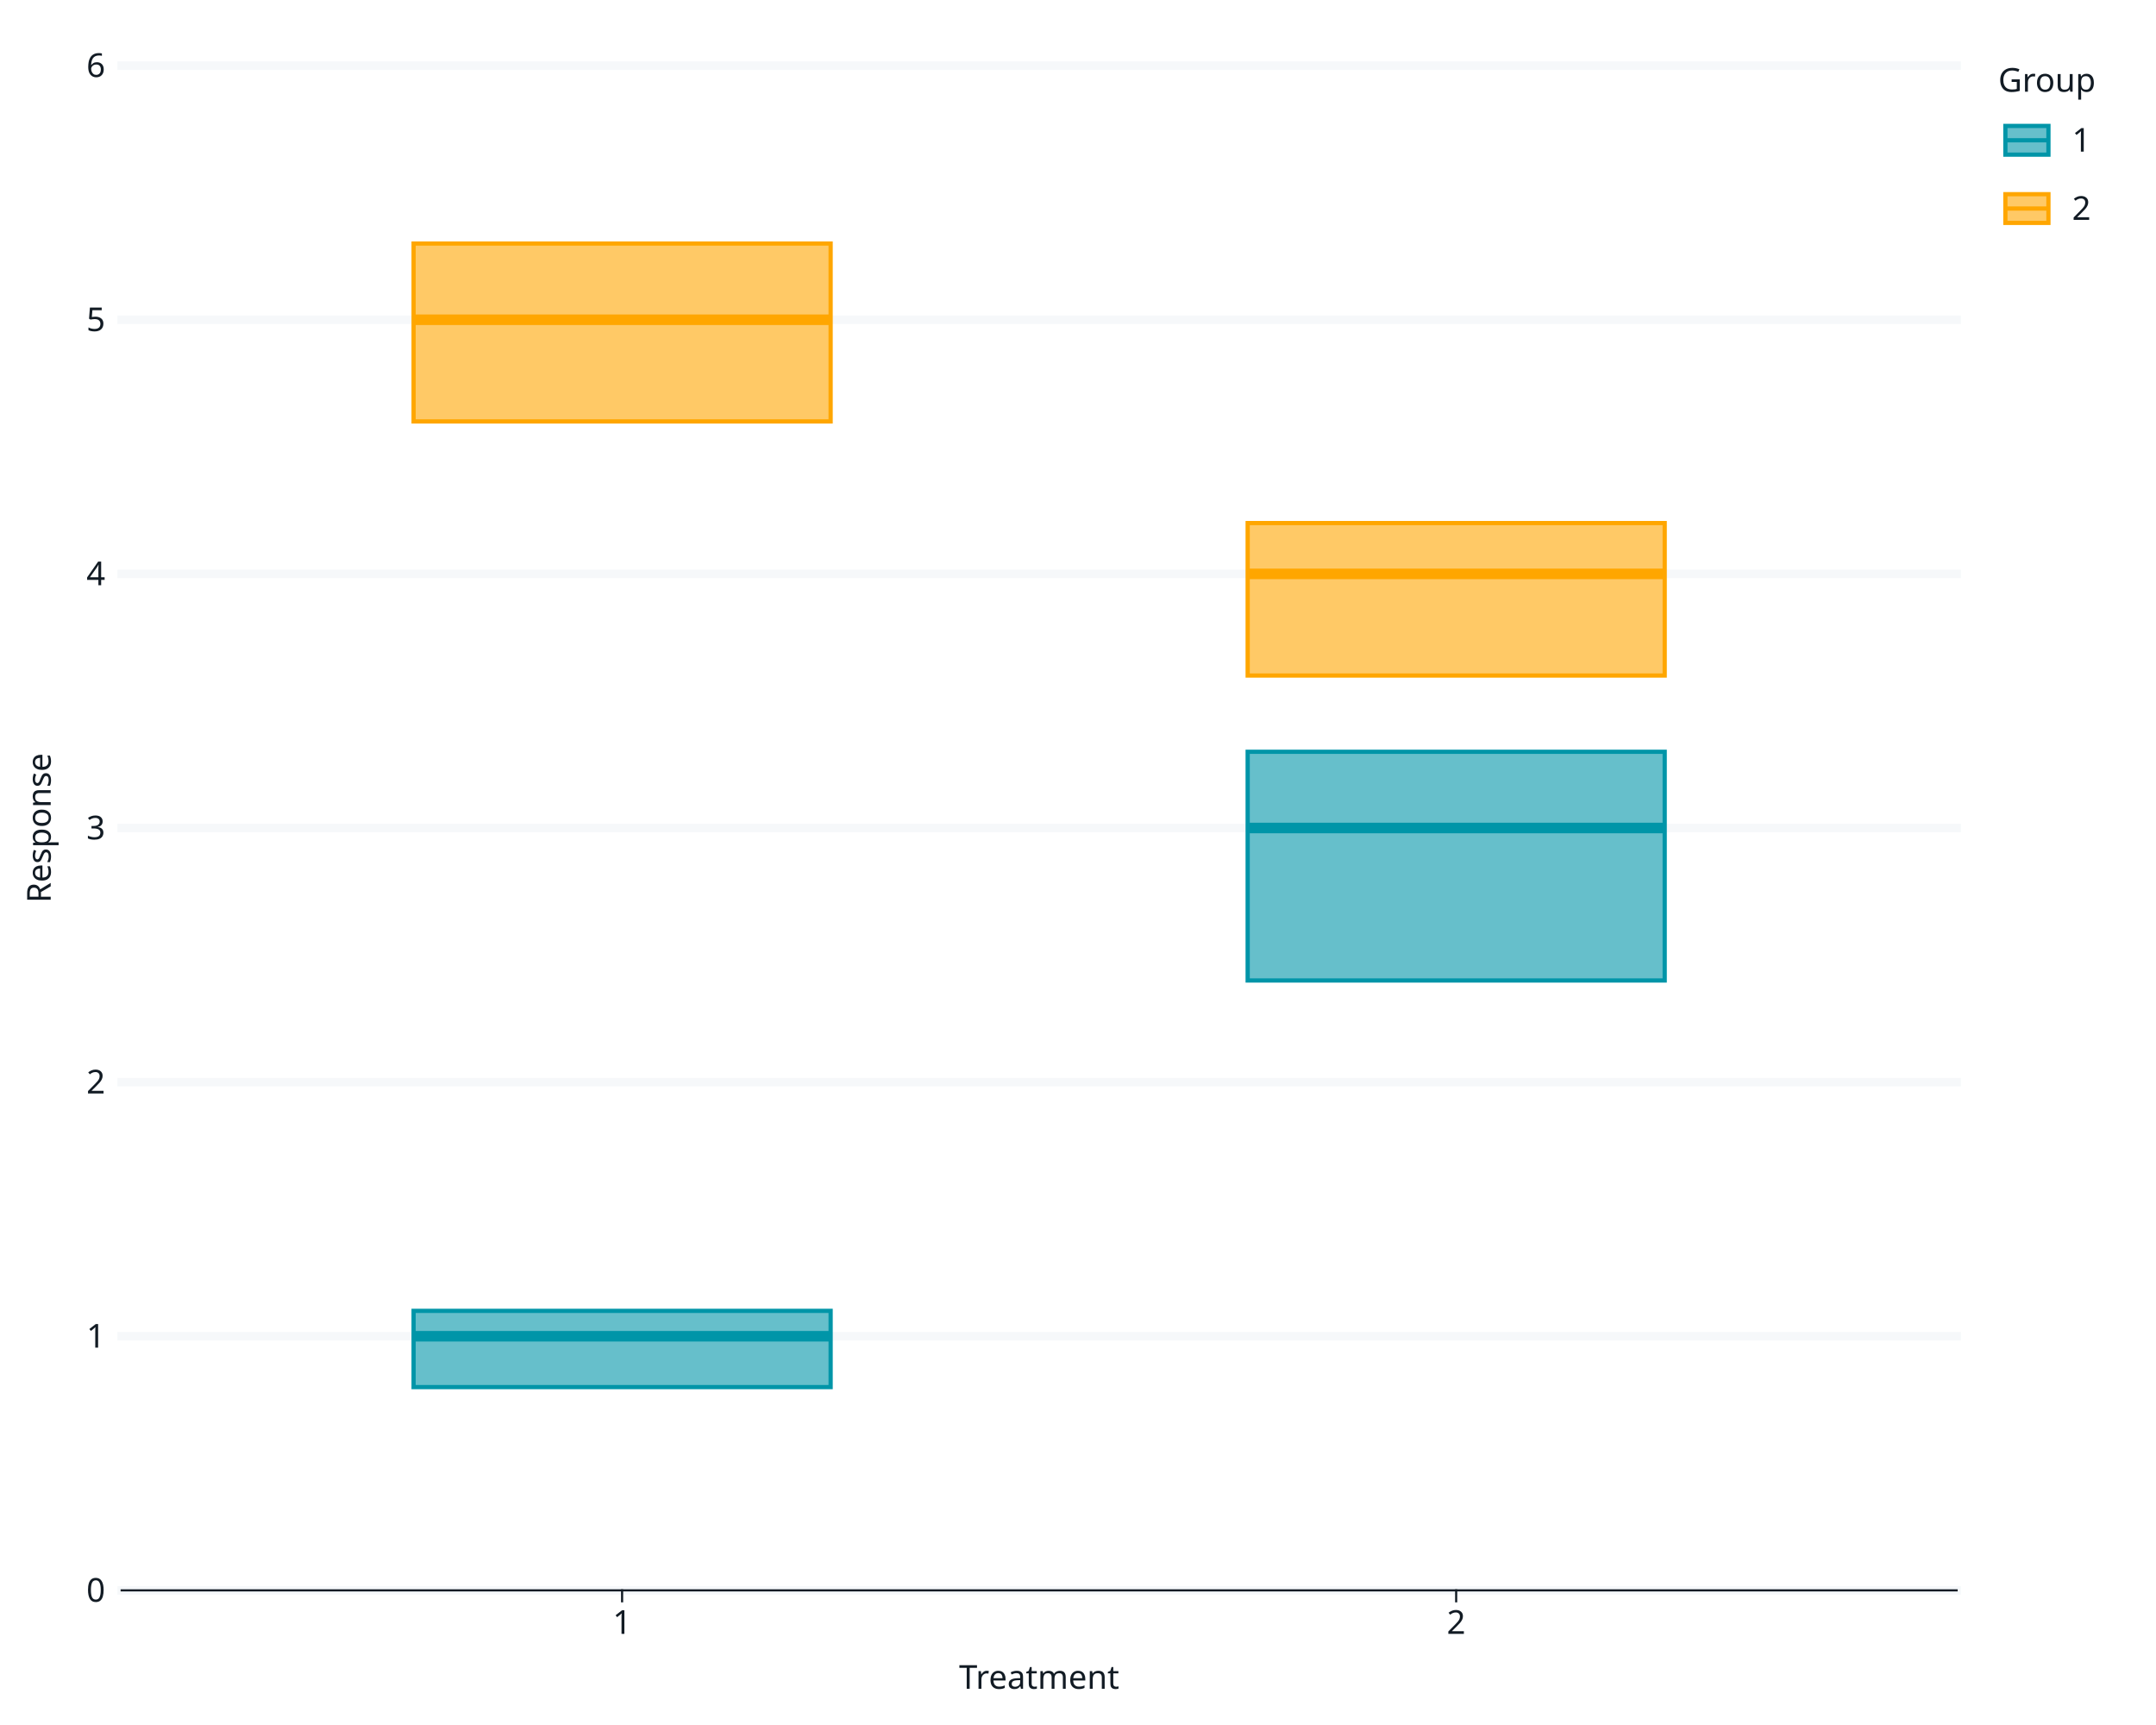
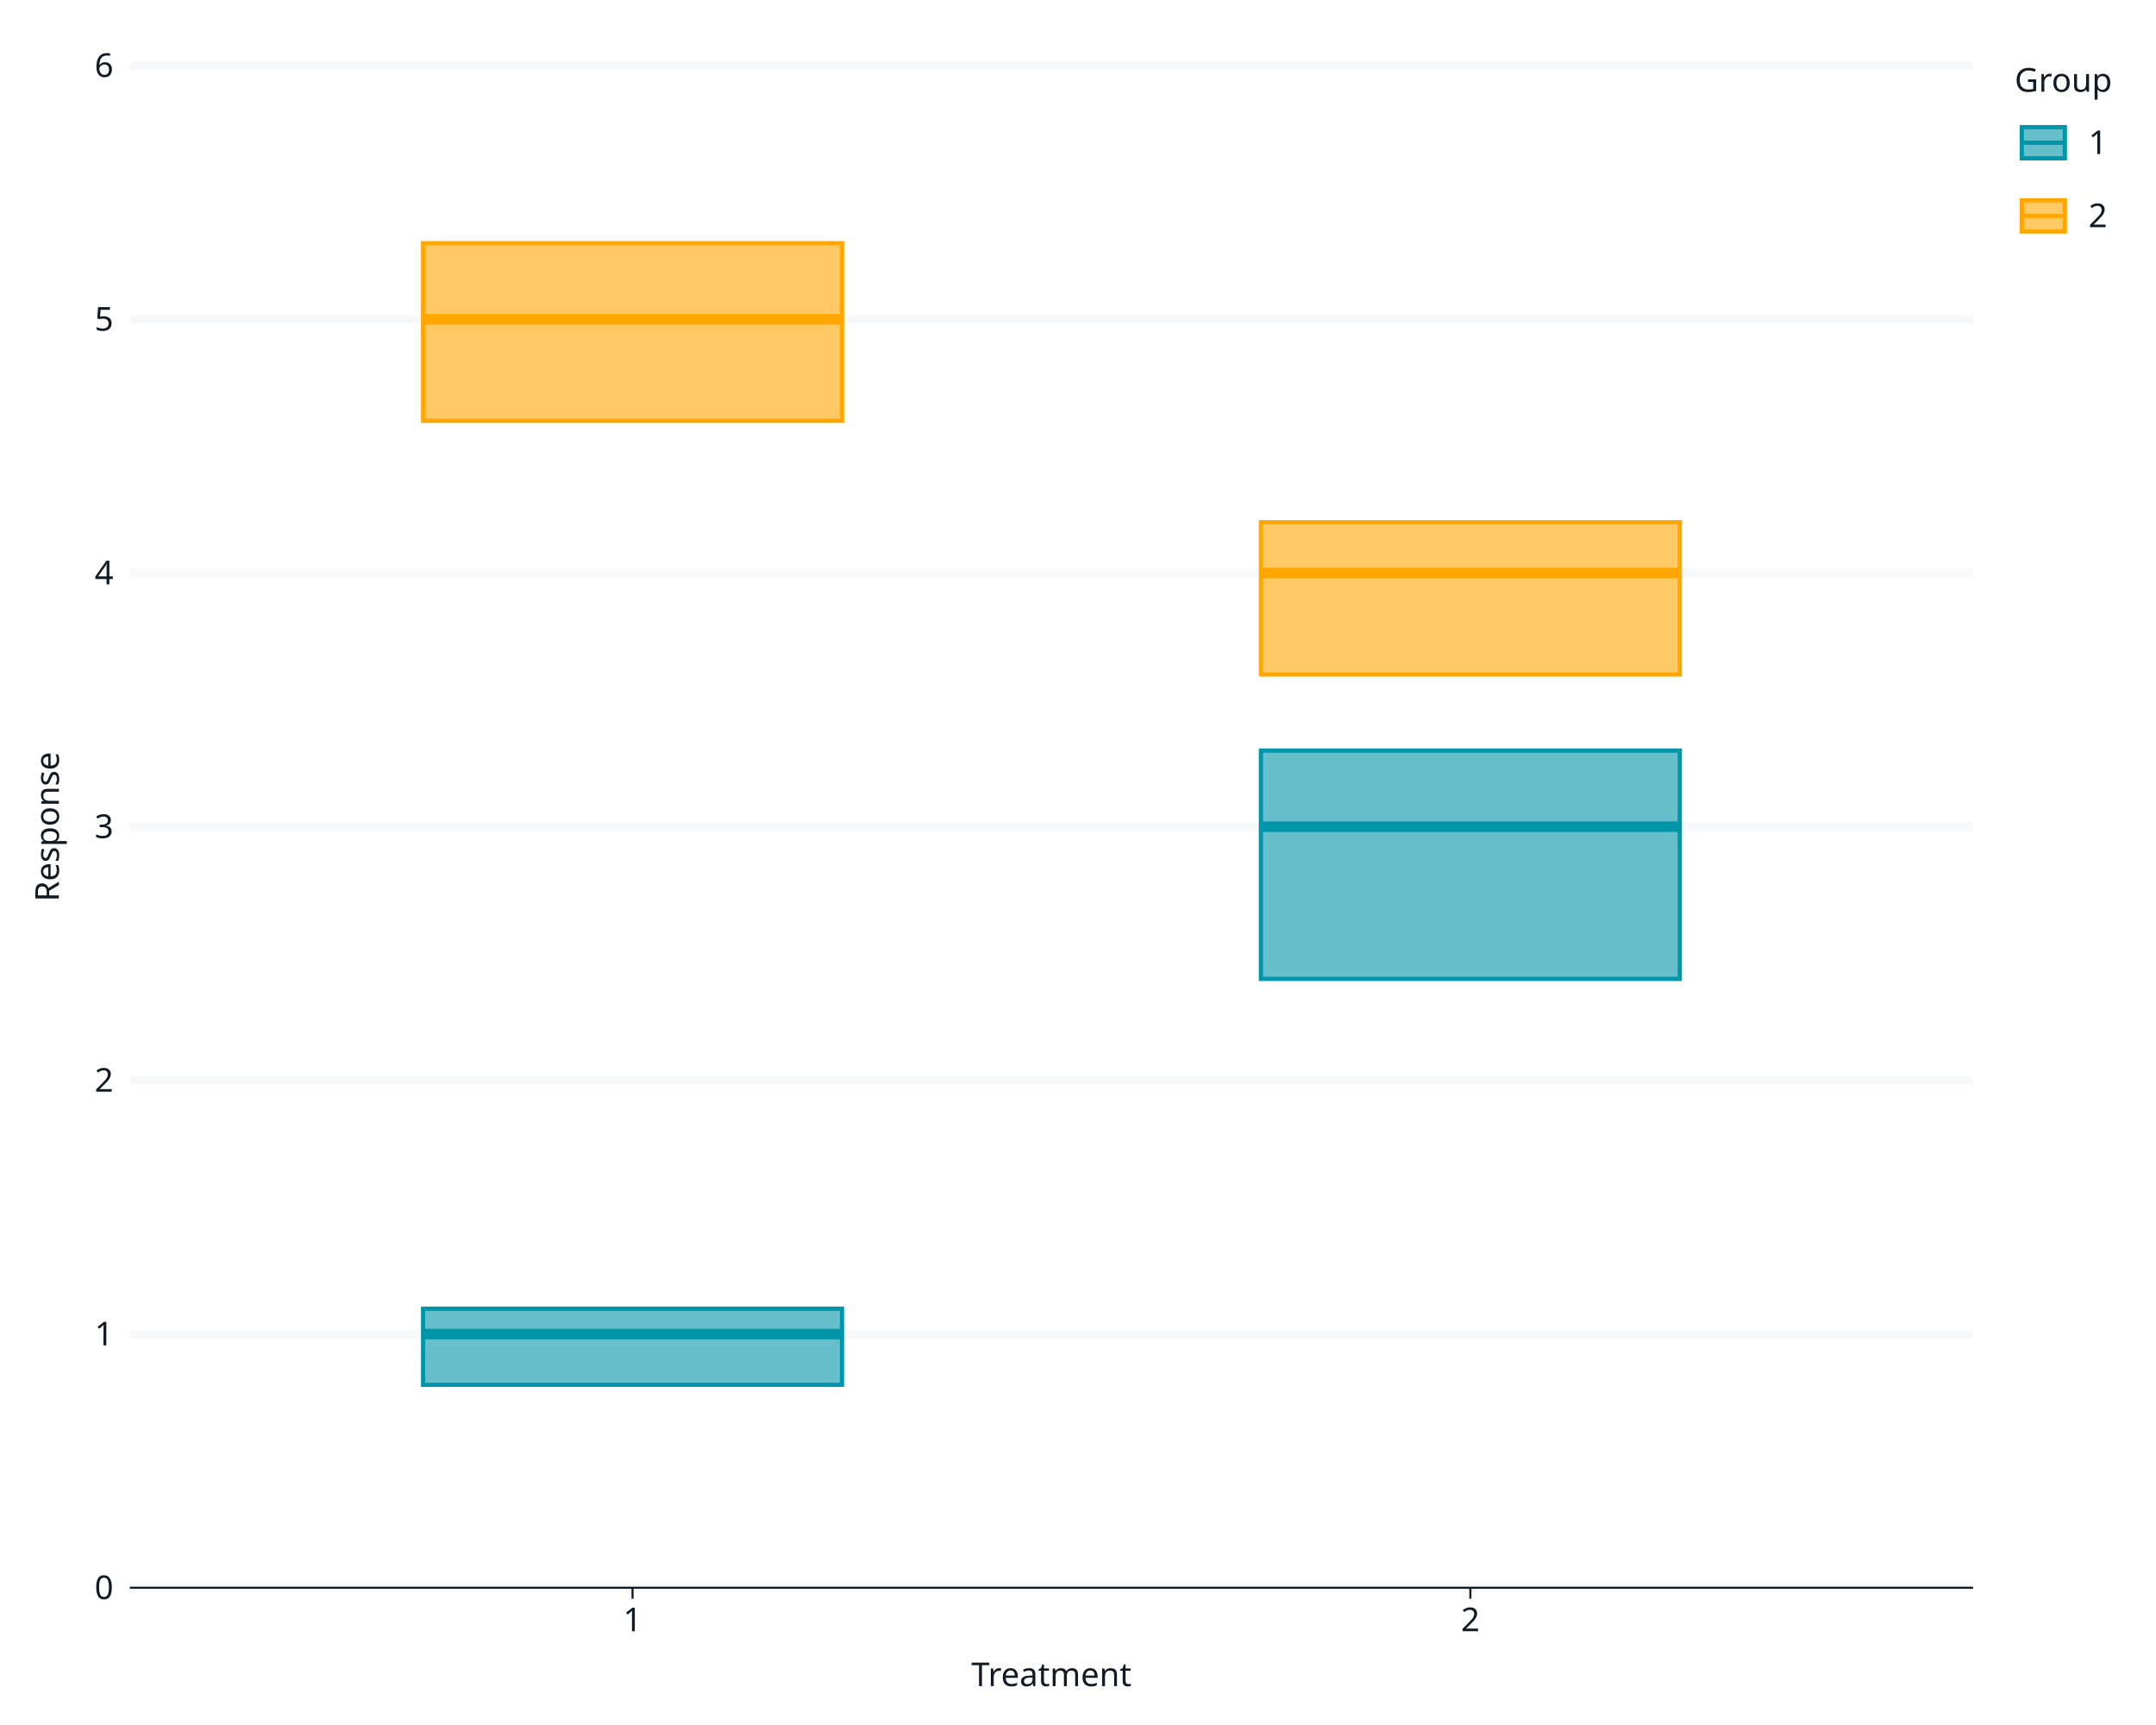
<svg xmlns="http://www.w3.org/2000/svg" class="svglite" data-engine-version="2.0" width="720.00pt" height="576.00pt" viewBox="0 0 720.00 576.00">
  <defs>
    <style type="text/css">
    .svglite line, .svglite polyline, .svglite polygon, .svglite path, .svglite rect, .svglite circle {
      fill: none;
      stroke: #000000;
      stroke-linecap: round;
      stroke-linejoin: round;
      stroke-miterlimit: 10.00;
    }
  </style>
  </defs>
  <rect width="100%" height="100%" style="stroke: none; fill: #FFFFFF;" />
  <defs>
    <clipPath id="cpMC4wMHw3MjAuMDB8MC4wMHw1NzYuMDA=">
      <rect x="0.00" y="0.00" width="720.00" height="576.00" />
    </clipPath>
  </defs>
  <g clip-path="url(#cpMC4wMHw3MjAuMDB8MC4wMHw1NzYuMDA=)">
-     <rect x="0.00" y="0.00" width="720.00" height="576.00" style="stroke-width: 0.71; stroke: #FFFFFF; fill: #FFFFFF;" />
-     <rect x="40.63" y="21.92" width="612.79" height="509.13" style="stroke-width: 0.71; stroke: #FFFFFF; fill: #FFFFFF;" />
-     <polyline points="40.63,531.05 653.42,531.05 " style="stroke-width: 2.85; stroke: #F6F8FA; stroke-linecap: square;" />
-     <polyline points="40.63,446.19 653.42,446.19 " style="stroke-width: 2.85; stroke: #F6F8FA; stroke-linecap: square;" />
-     <polyline points="40.63,361.34 653.42,361.34 " style="stroke-width: 2.85; stroke: #F6F8FA; stroke-linecap: square;" />
-     <polyline points="40.63,276.48 653.42,276.48 " style="stroke-width: 2.85; stroke: #F6F8FA; stroke-linecap: square;" />
-     <polyline points="40.63,191.63 653.42,191.63 " style="stroke-width: 2.85; stroke: #F6F8FA; stroke-linecap: square;" />
-     <polyline points="40.63,106.77 653.42,106.77 " style="stroke-width: 2.85; stroke: #F6F8FA; stroke-linecap: square;" />
-     <polyline points="40.63,21.92 653.42,21.92 " style="stroke-width: 2.85; stroke: #F6F8FA; stroke-linecap: square;" />
-     <polygon points="138.12,437.71 138.12,463.17 277.39,463.17 277.39,437.71 138.12,437.71 " style="stroke-width: 1.41; stroke: #0095A8; stroke-linecap: butt; stroke-linejoin: miter; fill: #0095A8; fill-opacity: 0.60;" />
-     <polygon points="138.12,81.32 138.12,140.72 277.39,140.72 277.39,81.32 138.12,81.32 " style="stroke-width: 1.41; stroke: #FFA600; stroke-linecap: butt; stroke-linejoin: miter; fill: #FFA600; fill-opacity: 0.60;" />
-     <polygon points="416.66,251.03 416.66,327.40 555.93,327.40 555.93,251.03 416.66,251.03 " style="stroke-width: 1.41; stroke: #0095A8; stroke-linecap: butt; stroke-linejoin: miter; fill: #0095A8; fill-opacity: 0.60;" />
-     <polygon points="416.66,174.66 416.66,225.57 555.93,225.57 555.93,174.66 416.66,174.66 " style="stroke-width: 1.41; stroke: #FFA600; stroke-linecap: butt; stroke-linejoin: miter; fill: #FFA600; fill-opacity: 0.60;" />
-     <line x1="138.12" y1="446.19" x2="277.39" y2="446.19" style="stroke-width: 3.52; stroke: #0095A8; stroke-linecap: butt; stroke-linejoin: miter;" />
-     <line x1="138.12" y1="106.77" x2="277.39" y2="106.77" style="stroke-width: 3.52; stroke: #FFA600; stroke-linecap: butt; stroke-linejoin: miter;" />
-     <line x1="416.66" y1="276.48" x2="555.93" y2="276.48" style="stroke-width: 3.52; stroke: #0095A8; stroke-linecap: butt; stroke-linejoin: miter;" />
-     <line x1="416.66" y1="191.63" x2="555.93" y2="191.63" style="stroke-width: 3.52; stroke: #FFA600; stroke-linecap: butt; stroke-linejoin: miter;" />
-     <text x="35.15" y="534.84" text-anchor="end" style="font-size: 11.00px; fill: #121B24; font-family: sans;" textLength="6.12px" lengthAdjust="spacingAndGlyphs">0</text>
-     <text x="35.15" y="449.98" text-anchor="end" style="font-size: 11.00px; fill: #121B24; font-family: sans;" textLength="6.12px" lengthAdjust="spacingAndGlyphs">1</text>
-     <text x="35.15" y="365.12" text-anchor="end" style="font-size: 11.00px; fill: #121B24; font-family: sans;" textLength="6.12px" lengthAdjust="spacingAndGlyphs">2</text>
-     <text x="35.15" y="280.27" text-anchor="end" style="font-size: 11.00px; fill: #121B24; font-family: sans;" textLength="6.12px" lengthAdjust="spacingAndGlyphs">3</text>
-     <text x="35.15" y="195.41" text-anchor="end" style="font-size: 11.00px; fill: #121B24; font-family: sans;" textLength="6.12px" lengthAdjust="spacingAndGlyphs">4</text>
-     <text x="35.15" y="110.56" text-anchor="end" style="font-size: 11.00px; fill: #121B24; font-family: sans;" textLength="6.12px" lengthAdjust="spacingAndGlyphs">5</text>
-     <text x="35.15" y="25.70" text-anchor="end" style="font-size: 11.00px; fill: #121B24; font-family: sans;" textLength="6.12px" lengthAdjust="spacingAndGlyphs">6</text>
-     <polyline points="40.63,531.05 653.42,531.05 " style="stroke-width: 0.71; stroke: #121B24; stroke-linecap: square;" />
-     <polyline points="207.75,534.70 207.75,531.05 " style="stroke-width: 0.71; stroke: #121B24; stroke-linecap: square;" />
-     <polyline points="486.29,534.70 486.29,531.05 " style="stroke-width: 0.71; stroke: #121B24; stroke-linecap: square;" />
-     <text x="207.75" y="545.56" text-anchor="middle" style="font-size: 11.00px; fill: #121B24; font-family: sans;" textLength="6.12px" lengthAdjust="spacingAndGlyphs">1</text>
-     <text x="486.29" y="545.56" text-anchor="middle" style="font-size: 11.00px; fill: #121B24; font-family: sans;" textLength="6.12px" lengthAdjust="spacingAndGlyphs">2</text>
-     <text x="347.02" y="563.90" text-anchor="middle" style="font-size: 11.00px; fill: #121B24; font-family: sans;" textLength="50.13px" lengthAdjust="spacingAndGlyphs">Treatment</text>
-     <text transform="translate(16.93,276.48) rotate(-90)" text-anchor="middle" style="font-size: 11.00px; fill: #121B24; font-family: sans;" textLength="49.55px" lengthAdjust="spacingAndGlyphs">Response</text>
-     <rect x="659.09" y="21.92" width="38.99" height="65.53" style="stroke-width: 0.71; stroke: none; fill: #FFFFFF;" />
-     <text x="667.31" y="30.63" style="font-size: 11.00px; fill: #121B24; font-family: sans;" textLength="30.58px" lengthAdjust="spacingAndGlyphs">Group</text>
-     <rect x="667.31" y="37.25" width="19.18" height="19.18" style="stroke-width: 0.71; stroke: #FFFFFF; fill: #FFFFFF;" />
-     <rect x="669.70" y="42.05" width="14.38" height="9.59" style="stroke-width: 1.41; stroke: #0095A8; stroke-linecap: butt; stroke-linejoin: miter; fill: #0095A8; fill-opacity: 0.60;" />
-     <polyline points="669.70,46.84 684.09,46.84 " style="stroke-width: 1.41; stroke: #0095A8; stroke-linecap: butt; stroke-linejoin: miter;" />
-     <rect x="667.31" y="60.05" width="19.18" height="19.18" style="stroke-width: 0.71; stroke: #FFFFFF; fill: #FFFFFF;" />
-     <rect x="669.70" y="64.84" width="14.38" height="9.59" style="stroke-width: 1.41; stroke: #FFA600; stroke-linecap: butt; stroke-linejoin: miter; fill: #FFA600; fill-opacity: 0.60;" />
-     <polyline points="669.70,69.63 684.09,69.63 " style="stroke-width: 1.41; stroke: #FFA600; stroke-linecap: butt; stroke-linejoin: miter;" />
-     <text x="691.96" y="50.63" style="font-size: 11.00px; fill: #121B24; font-family: sans;" textLength="6.12px" lengthAdjust="spacingAndGlyphs">1</text>
-     <text x="691.96" y="73.42" style="font-size: 11.00px; fill: #121B24; font-family: sans;" textLength="6.12px" lengthAdjust="spacingAndGlyphs">2</text>
+     <rect x="0.00" y="0.00" width="720.00" height="576.00" style="stroke-width: 1.07; stroke: #FFFFFF; fill: #FFFFFF;" />
+     <rect x="43.37" y="21.92" width="615.53" height="508.26" style="stroke-width: 1.07; stroke: #FFFFFF; fill: #FFFFFF;" />
+     <polyline points="43.37,530.17 658.90,530.17 " style="stroke-width: 2.84; stroke: #F6F8FA; stroke-linecap: butt;" />
+     <polyline points="43.37,445.46 658.90,445.46 " style="stroke-width: 2.84; stroke: #F6F8FA; stroke-linecap: butt;" />
+     <polyline points="43.37,360.76 658.90,360.76 " style="stroke-width: 2.84; stroke: #F6F8FA; stroke-linecap: butt;" />
+     <polyline points="43.37,276.05 658.90,276.05 " style="stroke-width: 2.84; stroke: #F6F8FA; stroke-linecap: butt;" />
+     <polyline points="43.37,191.34 658.90,191.34 " style="stroke-width: 2.84; stroke: #F6F8FA; stroke-linecap: butt;" />
+     <polyline points="43.37,106.63 658.90,106.63 " style="stroke-width: 2.84; stroke: #F6F8FA; stroke-linecap: butt;" />
+     <polyline points="43.37,21.92 658.90,21.92 " style="stroke-width: 2.84; stroke: #F6F8FA; stroke-linecap: butt;" />
+     <polygon points="141.29,436.99 141.29,462.41 281.19,462.41 281.19,436.99 141.29,436.99 " style="stroke-width: 1.41; stroke: #0095A8; stroke-linecap: butt; stroke-linejoin: miter; fill: #0095A8; fill-opacity: 0.60;" />
+     <polygon points="141.29,81.21 141.29,140.51 281.19,140.51 281.19,81.21 141.29,81.21 " style="stroke-width: 1.41; stroke: #FFA600; stroke-linecap: butt; stroke-linejoin: miter; fill: #FFA600; fill-opacity: 0.60;" />
+     <polygon points="421.08,250.63 421.08,326.87 560.97,326.87 560.97,250.63 421.08,250.63 " style="stroke-width: 1.41; stroke: #0095A8; stroke-linecap: butt; stroke-linejoin: miter; fill: #0095A8; fill-opacity: 0.60;" />
+     <polygon points="421.08,174.39 421.08,225.22 560.97,225.22 560.97,174.39 421.08,174.39 " style="stroke-width: 1.41; stroke: #FFA600; stroke-linecap: butt; stroke-linejoin: miter; fill: #FFA600; fill-opacity: 0.60;" />
+     <line x1="141.29" y1="445.46" x2="281.19" y2="445.46" style="stroke-width: 3.52; stroke: #0095A8; stroke-linecap: butt; stroke-linejoin: miter;" />
+     <line x1="141.29" y1="106.63" x2="281.19" y2="106.63" style="stroke-width: 3.52; stroke: #FFA600; stroke-linecap: butt; stroke-linejoin: miter;" />
+     <line x1="421.08" y1="276.05" x2="560.97" y2="276.05" style="stroke-width: 3.52; stroke: #0095A8; stroke-linecap: butt; stroke-linejoin: miter;" />
+     <line x1="421.08" y1="191.34" x2="560.97" y2="191.34" style="stroke-width: 3.52; stroke: #FFA600; stroke-linecap: butt; stroke-linejoin: miter;" />
+     <text x="37.89" y="533.96" text-anchor="end" style="font-size: 11.00px; fill: #121B24; font-family: sans;" textLength="6.12px" lengthAdjust="spacingAndGlyphs">0</text>
+     <text x="37.89" y="449.25" text-anchor="end" style="font-size: 11.00px; fill: #121B24; font-family: sans;" textLength="6.12px" lengthAdjust="spacingAndGlyphs">1</text>
+     <text x="37.89" y="364.54" text-anchor="end" style="font-size: 11.00px; fill: #121B24; font-family: sans;" textLength="6.12px" lengthAdjust="spacingAndGlyphs">2</text>
+     <text x="37.89" y="279.83" text-anchor="end" style="font-size: 11.00px; fill: #121B24; font-family: sans;" textLength="6.12px" lengthAdjust="spacingAndGlyphs">3</text>
+     <text x="37.89" y="195.12" text-anchor="end" style="font-size: 11.00px; fill: #121B24; font-family: sans;" textLength="6.12px" lengthAdjust="spacingAndGlyphs">4</text>
+     <text x="37.89" y="110.41" text-anchor="end" style="font-size: 11.00px; fill: #121B24; font-family: sans;" textLength="6.12px" lengthAdjust="spacingAndGlyphs">5</text>
+     <text x="37.89" y="25.70" text-anchor="end" style="font-size: 11.00px; fill: #121B24; font-family: sans;" textLength="6.12px" lengthAdjust="spacingAndGlyphs">6</text>
+     <polyline points="43.37,530.17 658.90,530.17 " style="stroke-width: 0.70; stroke: #121B24; stroke-linecap: butt;" />
+     <polyline points="211.24,533.83 211.24,530.17 " style="stroke-width: 0.70; stroke: #121B24; stroke-linecap: butt;" />
+     <polyline points="491.03,533.83 491.03,530.17 " style="stroke-width: 0.70; stroke: #121B24; stroke-linecap: butt;" />
+     <text x="211.24" y="544.68" text-anchor="middle" style="font-size: 11.00px; fill: #121B24; font-family: sans;" textLength="6.12px" lengthAdjust="spacingAndGlyphs">1</text>
+     <text x="491.03" y="544.68" text-anchor="middle" style="font-size: 11.00px; fill: #121B24; font-family: sans;" textLength="6.12px" lengthAdjust="spacingAndGlyphs">2</text>
+     <text x="351.13" y="563.02" text-anchor="middle" style="font-size: 11.00px; fill: #121B24; font-family: sans;" textLength="50.13px" lengthAdjust="spacingAndGlyphs">Treatment</text>
+     <text transform="translate(19.67,276.05) rotate(-90)" text-anchor="middle" style="font-size: 11.00px; fill: #121B24; font-family: sans;" textLength="49.55px" lengthAdjust="spacingAndGlyphs">Response</text>
+     <rect x="664.57" y="21.92" width="33.52" height="68.79" style="stroke-width: 1.07; stroke: #FFFFFF; fill: #FFFFFF;" />
+     <text x="672.79" y="30.63" style="font-size: 11.00px; fill: #121B24; font-family: sans;" textLength="30.58px" lengthAdjust="spacingAndGlyphs">Group</text>
+     <rect x="672.79" y="37.25" width="19.18" height="20.81" style="stroke-width: 1.07; stroke: #FFFFFF; fill: #FFFFFF;" />
+     <rect x="675.18" y="42.45" width="14.38" height="10.41" style="stroke-width: 1.41; stroke: #0095A8; stroke-linecap: butt; stroke-linejoin: miter; fill: #0095A8; fill-opacity: 0.60;" />
+     <polyline points="675.18,47.66 689.57,47.66 " style="stroke-width: 1.41; stroke: #0095A8; stroke-linecap: butt; stroke-linejoin: miter;" />
+     <rect x="672.79" y="61.68" width="19.18" height="20.81" style="stroke-width: 1.07; stroke: #FFFFFF; fill: #FFFFFF;" />
+     <rect x="675.18" y="66.88" width="14.38" height="10.41" style="stroke-width: 1.41; stroke: #FFA600; stroke-linecap: butt; stroke-linejoin: miter; fill: #FFA600; fill-opacity: 0.60;" />
+     <polyline points="675.18,72.09 689.57,72.09 " style="stroke-width: 1.41; stroke: #FFA600; stroke-linecap: butt; stroke-linejoin: miter;" />
+     <text x="697.44" y="51.44" style="font-size: 11.00px; fill: #121B24; font-family: sans;" textLength="6.12px" lengthAdjust="spacingAndGlyphs">1</text>
+     <text x="697.44" y="75.87" style="font-size: 11.00px; fill: #121B24; font-family: sans;" textLength="6.12px" lengthAdjust="spacingAndGlyphs">2</text>
  </g>
</svg>
